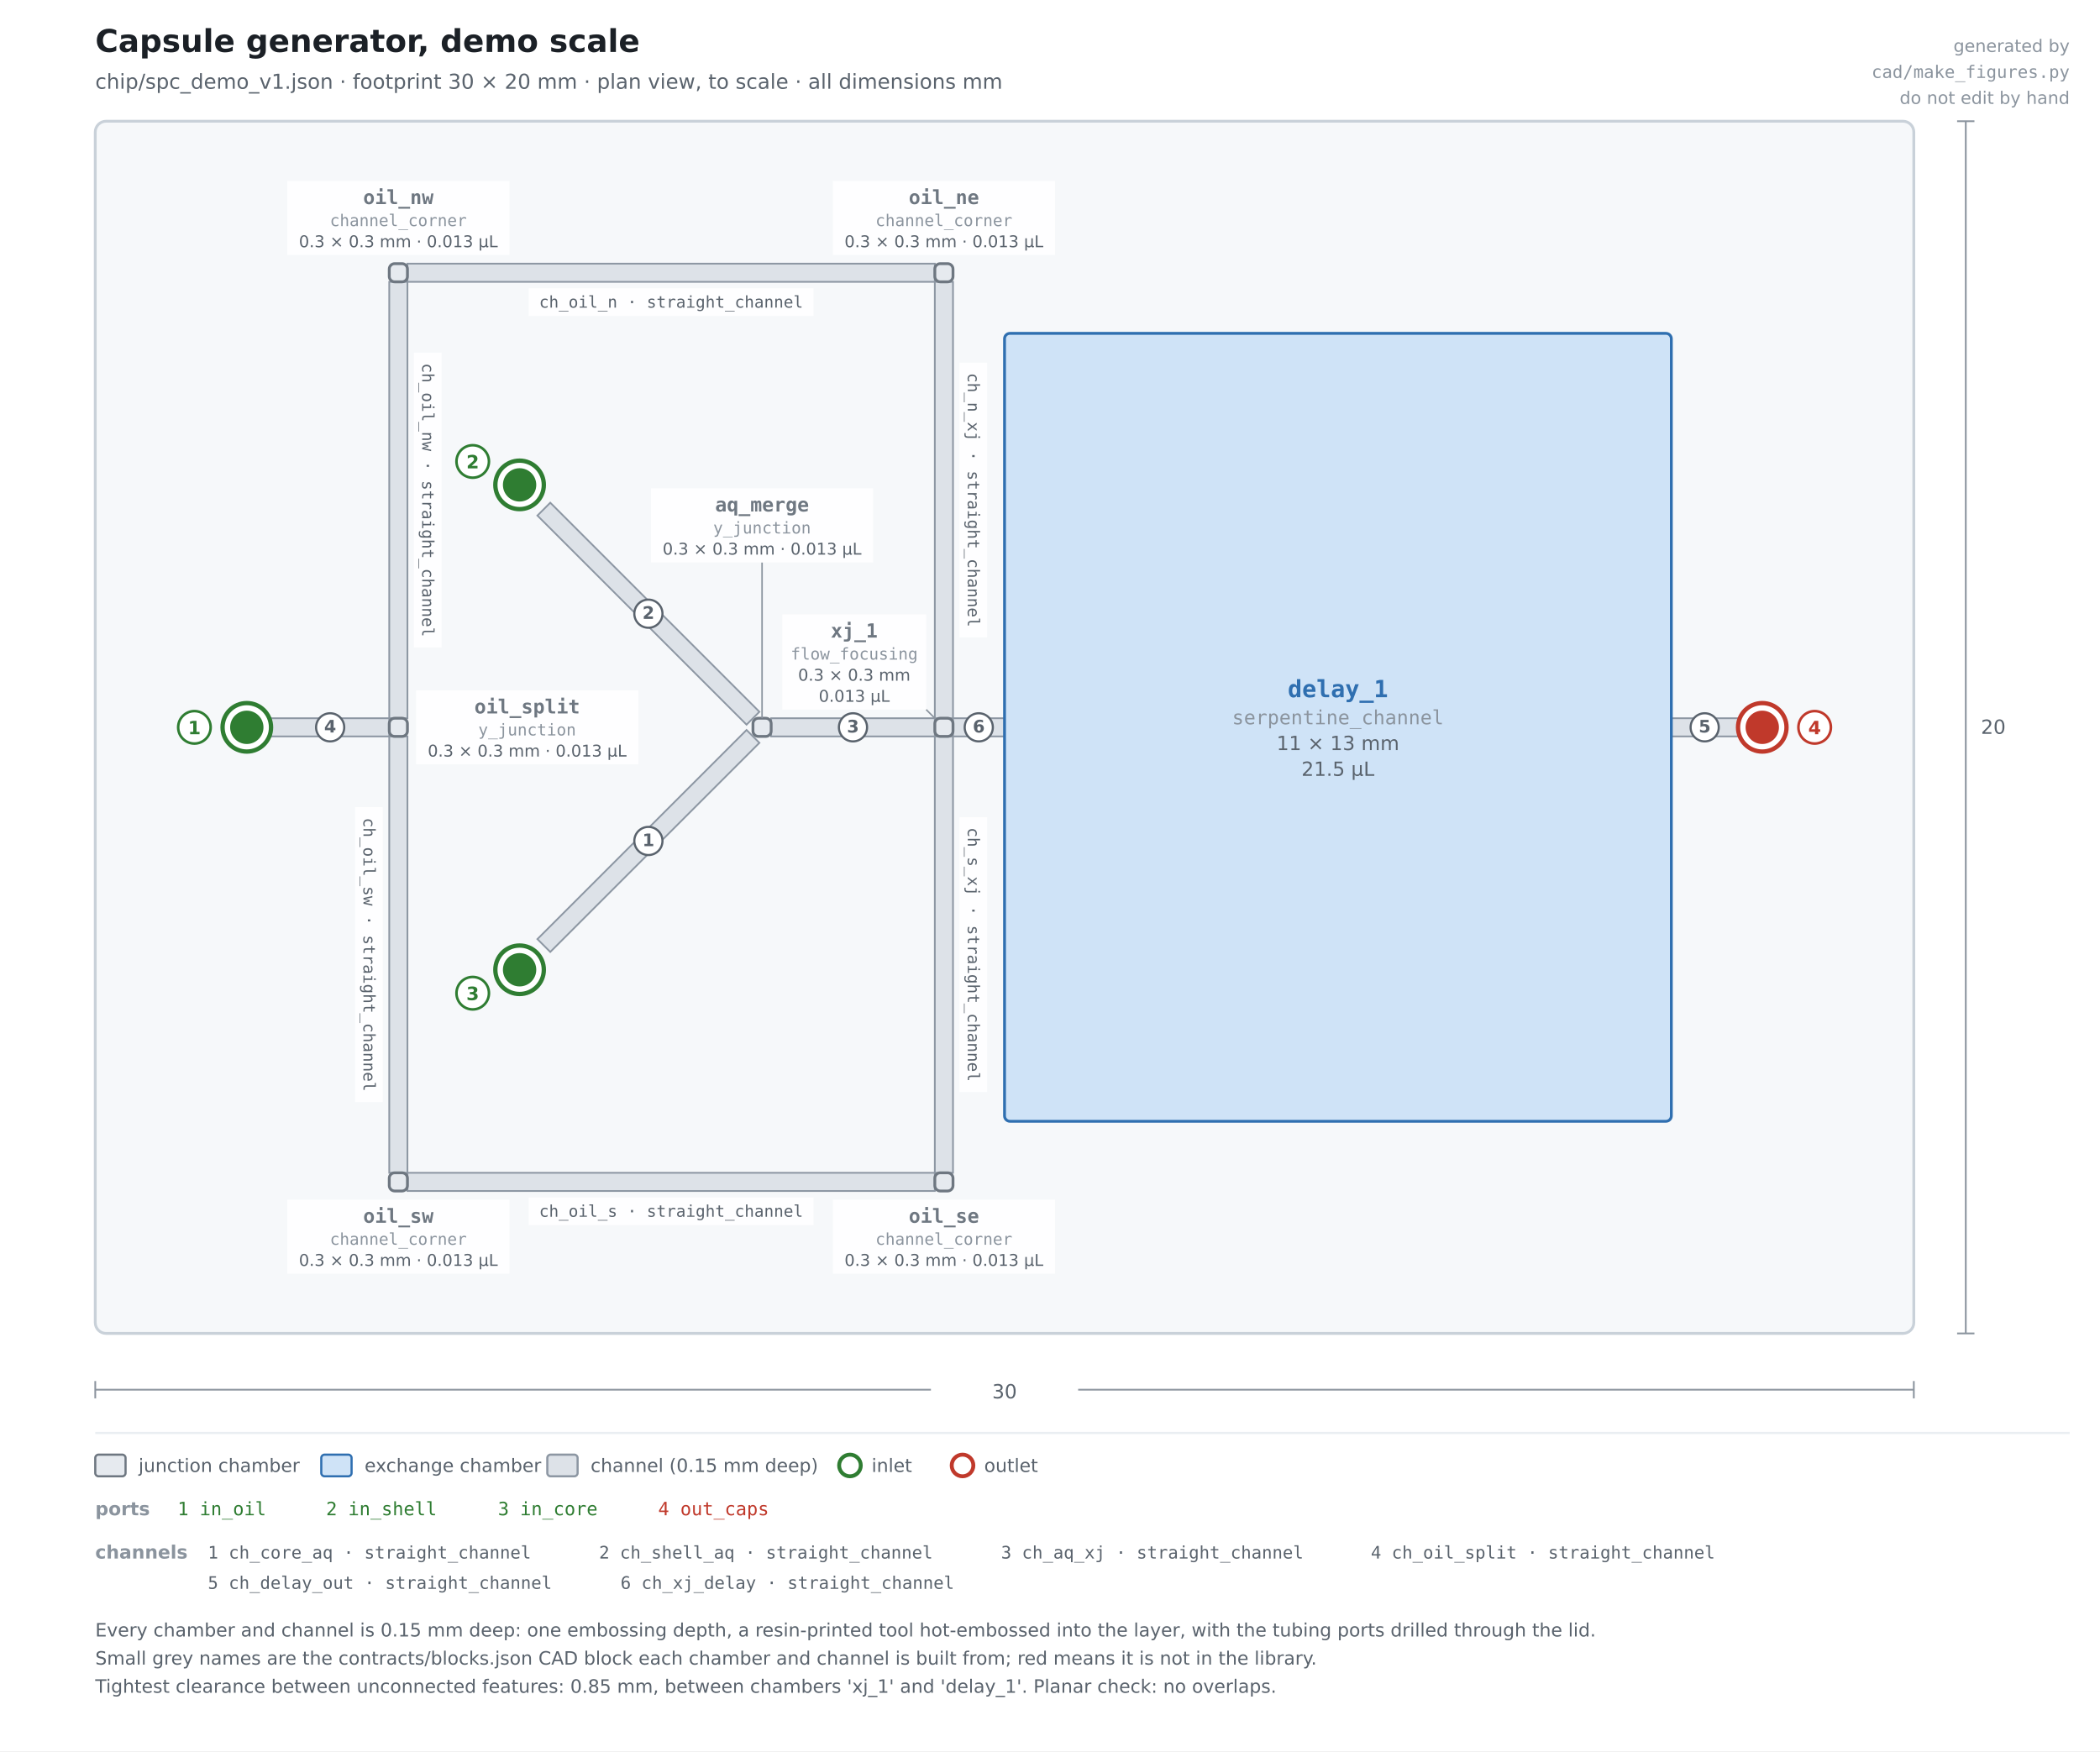
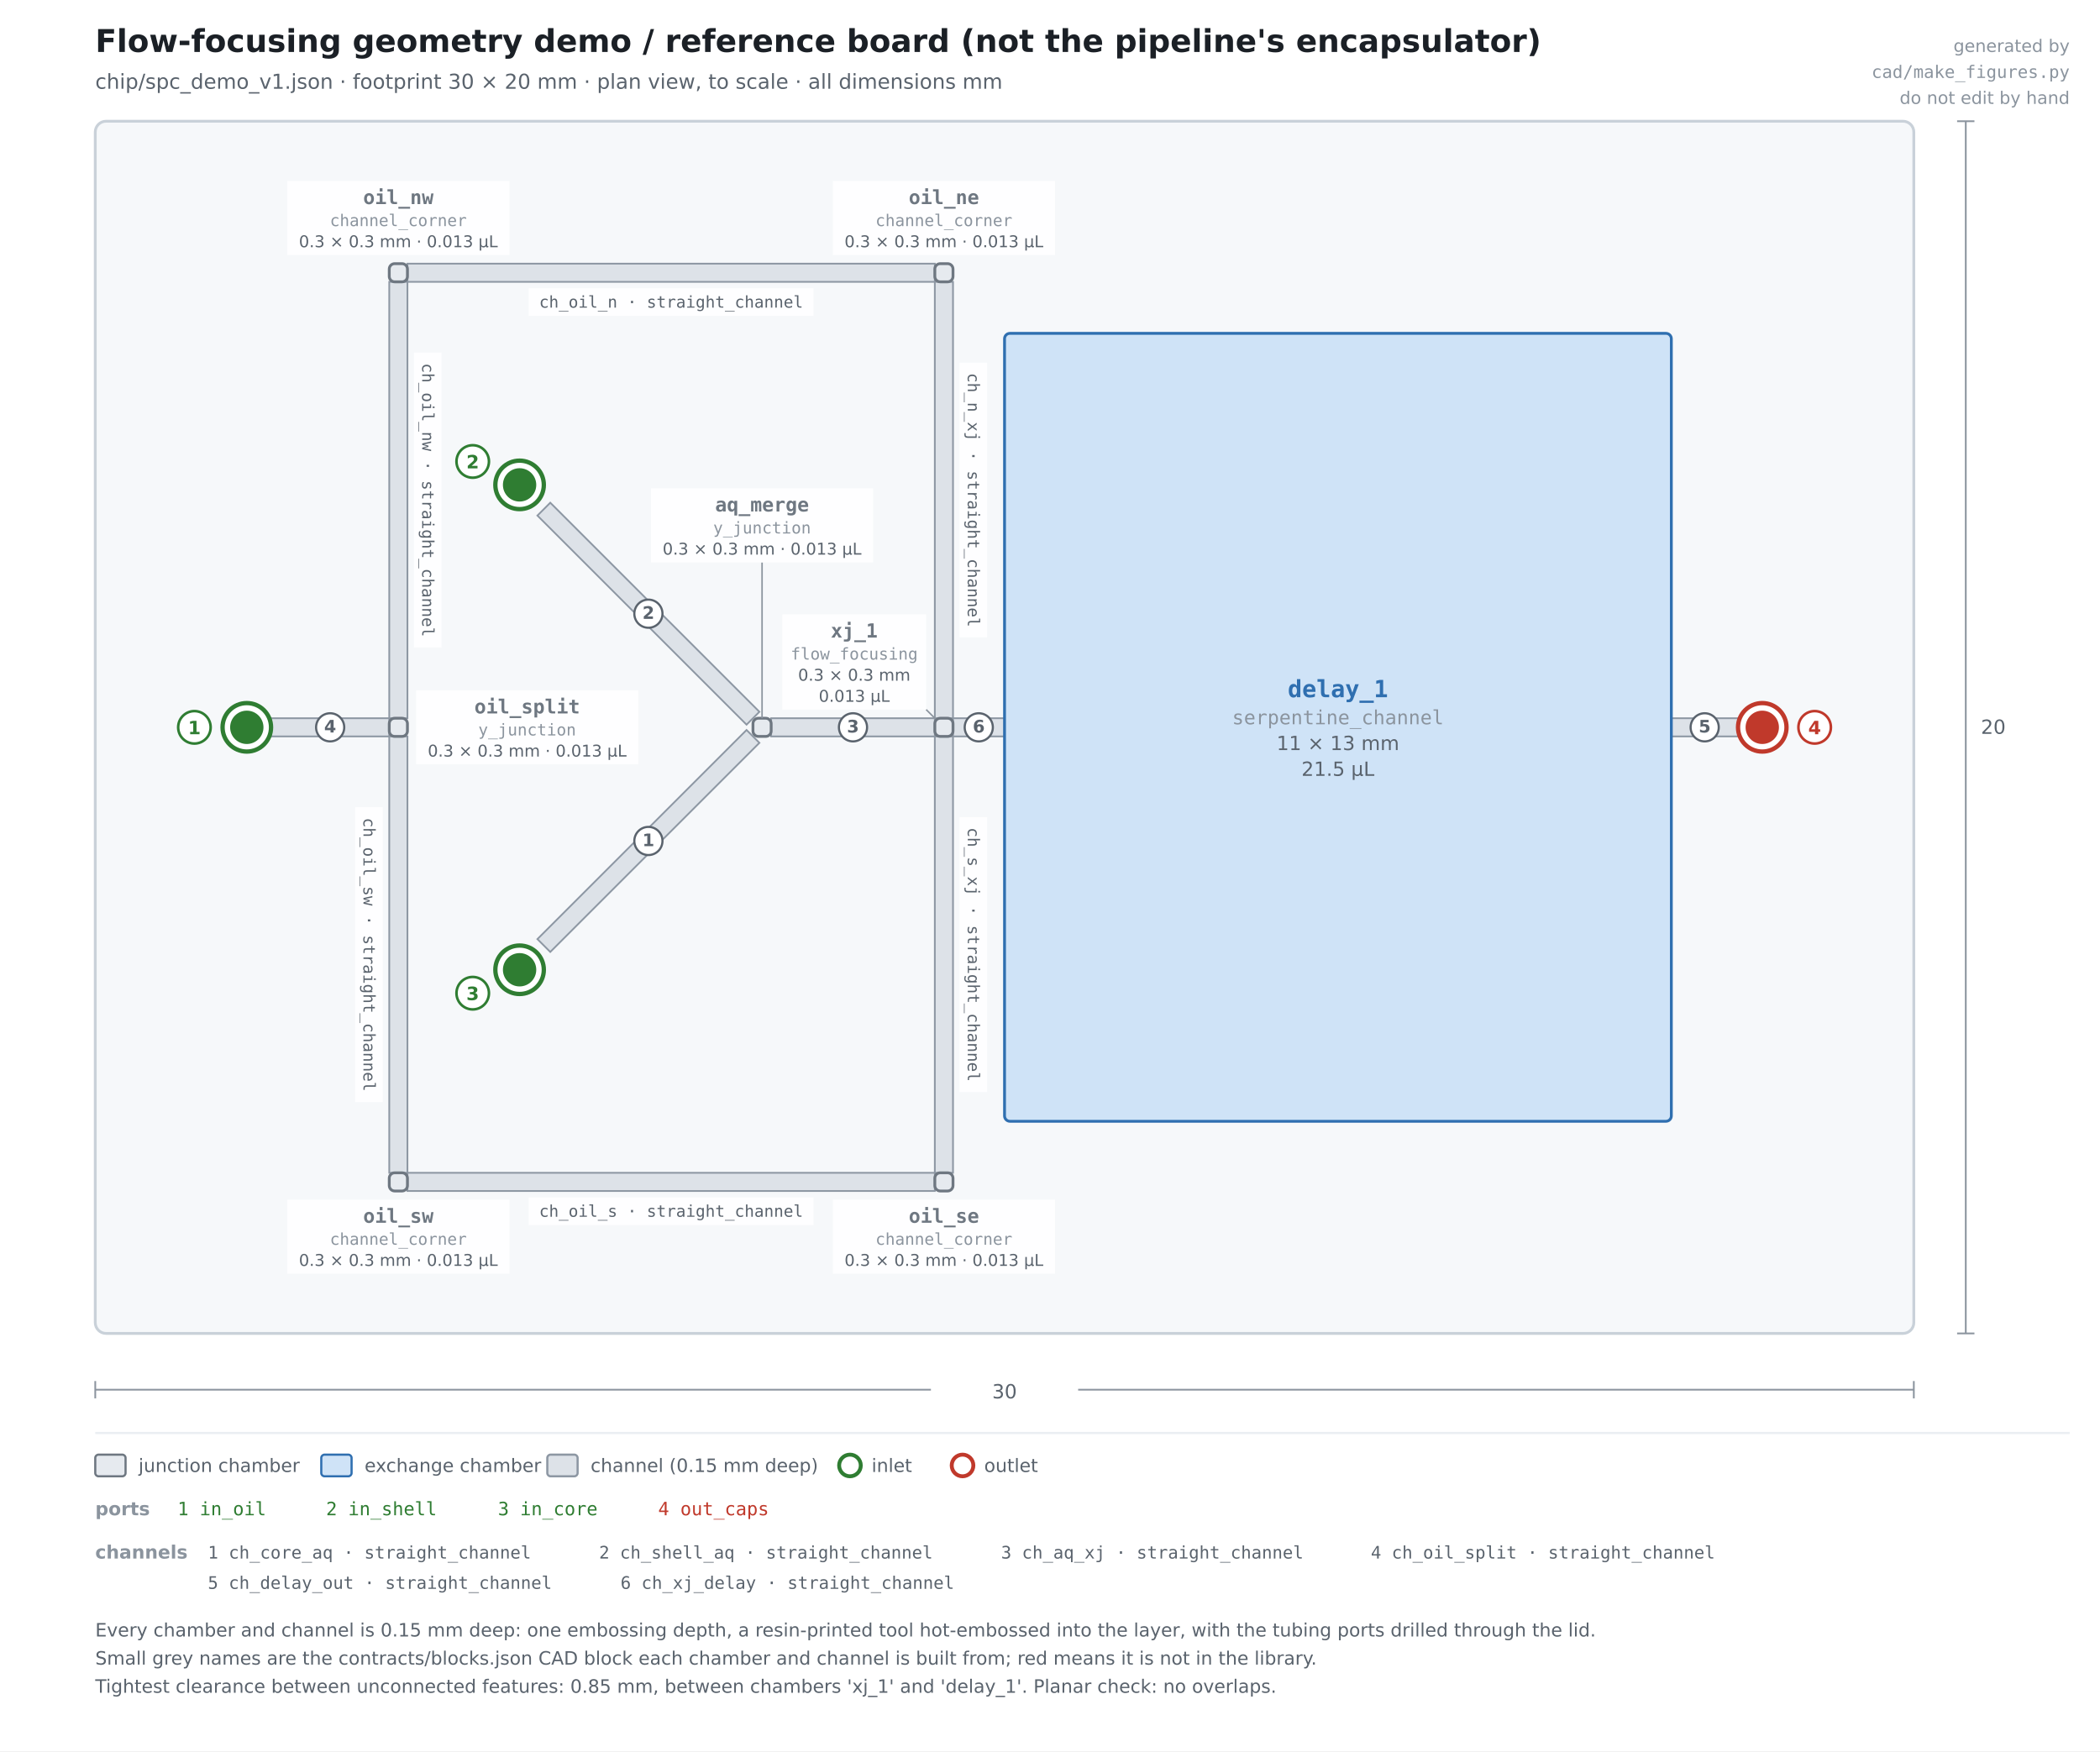
<svg xmlns="http://www.w3.org/2000/svg" width="970" height="809" viewBox="0 0 970 809" role="img" aria-label="spc_demo_v1: plan view">
  <rect width="970" height="809" fill="#ffffff" />
-   <text x="44" y="24" font-family="DejaVu Sans, Helvetica, Arial, sans-serif" font-size="14.5" fill="#1b2026" text-anchor="start" font-weight="bold">Capsule generator, demo scale</text>
+   <text x="44" y="24" font-family="DejaVu Sans, Helvetica, Arial, sans-serif" font-size="14.5" fill="#1b2026" text-anchor="start" font-weight="bold">Flow-focusing geometry demo / reference board (not the pipeline's encapsulator)</text>
  <text x="44" y="41" font-family="DejaVu Sans, Helvetica, Arial, sans-serif" font-size="9.5" fill="#5a636d" text-anchor="start">chip/spc_demo_v1.json   ·   footprint 30 × 20 mm   ·   plan view, to scale   ·   all dimensions mm</text>
  <text x="956" y="24" font-family="DejaVu Sans, Helvetica, Arial, sans-serif" font-size="8" fill="#8b949e" text-anchor="end">generated by</text>
  <text x="956" y="36" font-family="ui-monospace, SFMono-Regular, Menlo, monospace" font-size="8" fill="#8b949e" text-anchor="end">cad/make_figures.py</text>
  <text x="956" y="48" font-family="DejaVu Sans, Helvetica, Arial, sans-serif" font-size="8" fill="#8b949e" text-anchor="end">do not edit by hand</text>
  <rect x="44" y="56" width="840" height="560" fill="#f6f8fa" stroke="#c9d1d9" stroke-width="1.3" rx="5" />
  <polygon points="125.2,331.8 179.8,331.8 179.8,340.2 125.2,340.2" fill="#dde2e8" stroke="#8d97a3" stroke-width="0.8" />
  <polygon points="179.8,331.8 179.8,130.2 188.2,130.2 188.2,331.8" fill="#dde2e8" stroke="#8d97a3" stroke-width="0.8" />
  <polygon points="188.2,121.8 431.8,121.8 431.8,130.2 188.2,130.2" fill="#dde2e8" stroke="#8d97a3" stroke-width="0.8" />
  <polygon points="440.2,130.2 440.2,331.8 431.8,331.8 431.8,130.2" fill="#dde2e8" stroke="#8d97a3" stroke-width="0.8" />
  <polygon points="188.2,340.2 188.2,541.8 179.8,541.8 179.8,340.2" fill="#dde2e8" stroke="#8d97a3" stroke-width="0.8" />
  <polygon points="188.2,541.8 431.8,541.8 431.8,550.2 188.2,550.2" fill="#dde2e8" stroke="#8d97a3" stroke-width="0.8" />
  <polygon points="431.8,541.8 431.8,340.2 440.2,340.2 440.2,541.8" fill="#dde2e8" stroke="#8d97a3" stroke-width="0.8" />
  <polygon points="254.17,232.23 350.77,328.83 344.83,334.77 248.23,238.17" fill="#dde2e8" stroke="#8d97a3" stroke-width="0.8" />
  <polygon points="248.23,433.83 344.83,337.23 350.77,343.17 254.17,439.77" fill="#dde2e8" stroke="#8d97a3" stroke-width="0.8" />
  <polygon points="356.2,331.8 431.8,331.8 431.8,340.2 356.2,340.2" fill="#dde2e8" stroke="#8d97a3" stroke-width="0.8" />
  <polygon points="440.2,331.8 464,331.8 464,340.2 440.2,340.2" fill="#dde2e8" stroke="#8d97a3" stroke-width="0.8" />
  <polygon points="772,331.8 802.8,331.8 802.8,340.2 772,340.2" fill="#dde2e8" stroke="#8d97a3" stroke-width="0.8" />
  <rect x="179.8" y="331.8" width="8.4" height="8.4" fill="#e6eaef" stroke="#6e7781" stroke-width="1.3" rx="2.5" />
  <rect x="179.8" y="121.8" width="8.4" height="8.4" fill="#e6eaef" stroke="#6e7781" stroke-width="1.3" rx="2.5" />
  <rect x="431.8" y="121.8" width="8.4" height="8.4" fill="#e6eaef" stroke="#6e7781" stroke-width="1.3" rx="2.5" />
  <rect x="179.8" y="541.8" width="8.4" height="8.4" fill="#e6eaef" stroke="#6e7781" stroke-width="1.3" rx="2.5" />
  <rect x="431.8" y="541.8" width="8.4" height="8.4" fill="#e6eaef" stroke="#6e7781" stroke-width="1.3" rx="2.5" />
  <rect x="347.8" y="331.8" width="8.4" height="8.4" fill="#e6eaef" stroke="#6e7781" stroke-width="1.3" rx="2.5" />
  <rect x="431.8" y="331.8" width="8.4" height="8.4" fill="#e6eaef" stroke="#6e7781" stroke-width="1.3" rx="2.5" />
  <rect x="464" y="154" width="308" height="364" fill="#cfe3f7" stroke="#2f6fb0" stroke-width="1.3" rx="2.5" />
  <text x="618" y="322.1" font-family="ui-monospace, SFMono-Regular, Menlo, monospace" font-size="11" fill="#2f6fb0" text-anchor="middle" font-weight="bold">delay_1</text>
  <text x="618" y="334.6" font-family="ui-monospace, SFMono-Regular, Menlo, monospace" font-size="9.02" fill="#8b949e" text-anchor="middle">serpentine_channel</text>
  <text x="618" y="346.51" font-family="DejaVu Sans, Helvetica, Arial, sans-serif" font-size="9.02" fill="#5a636d" text-anchor="middle">11 × 13 mm</text>
  <text x="618" y="358.41" font-family="DejaVu Sans, Helvetica, Arial, sans-serif" font-size="9.02" fill="#5a636d" text-anchor="middle">21.5 µL</text>
  <line x1="352" y1="259.8" x2="352" y2="331.8" stroke="#8b949e" stroke-width="0.7" />
  <line x1="427.8" y1="327.8" x2="431.8" y2="331.8" stroke="#8b949e" stroke-width="0.7" />
  <rect x="192.2" y="318.9" width="102.6" height="34.2" fill="#ffffff" stroke="none" opacity="0.92" />
  <text x="243.5" y="329.58" font-family="ui-monospace, SFMono-Regular, Menlo, monospace" font-size="9" fill="#6e7781" text-anchor="middle" font-weight="bold">oil_split</text>
  <text x="243.5" y="339.75" font-family="ui-monospace, SFMono-Regular, Menlo, monospace" font-size="7.5" fill="#8b949e" text-anchor="middle">y_junction</text>
  <text x="243.5" y="349.5" font-family="DejaVu Sans, Helvetica, Arial, sans-serif" font-size="7.5" fill="#5a636d" text-anchor="middle">0.3 × 0.3 mm · 0.013 µL</text>
  <rect x="132.7" y="83.6" width="102.6" height="34.2" fill="#ffffff" stroke="none" opacity="0.92" />
  <text x="184" y="94.28" font-family="ui-monospace, SFMono-Regular, Menlo, monospace" font-size="9" fill="#6e7781" text-anchor="middle" font-weight="bold">oil_nw</text>
  <text x="184" y="104.45" font-family="ui-monospace, SFMono-Regular, Menlo, monospace" font-size="7.5" fill="#8b949e" text-anchor="middle">channel_corner</text>
  <text x="184" y="114.2" font-family="DejaVu Sans, Helvetica, Arial, sans-serif" font-size="7.5" fill="#5a636d" text-anchor="middle">0.3 × 0.3 mm · 0.013 µL</text>
  <rect x="132.7" y="554.2" width="102.6" height="34.2" fill="#ffffff" stroke="none" opacity="0.92" />
  <text x="184" y="564.88" font-family="ui-monospace, SFMono-Regular, Menlo, monospace" font-size="9" fill="#6e7781" text-anchor="middle" font-weight="bold">oil_sw</text>
  <text x="184" y="575.05" font-family="ui-monospace, SFMono-Regular, Menlo, monospace" font-size="7.5" fill="#8b949e" text-anchor="middle">channel_corner</text>
  <text x="184" y="584.8" font-family="DejaVu Sans, Helvetica, Arial, sans-serif" font-size="7.5" fill="#5a636d" text-anchor="middle">0.3 × 0.3 mm · 0.013 µL</text>
  <rect x="384.7" y="83.6" width="102.6" height="34.2" fill="#ffffff" stroke="none" opacity="0.92" />
  <text x="436" y="94.28" font-family="ui-monospace, SFMono-Regular, Menlo, monospace" font-size="9" fill="#6e7781" text-anchor="middle" font-weight="bold">oil_ne</text>
  <text x="436" y="104.45" font-family="ui-monospace, SFMono-Regular, Menlo, monospace" font-size="7.5" fill="#8b949e" text-anchor="middle">channel_corner</text>
  <text x="436" y="114.2" font-family="DejaVu Sans, Helvetica, Arial, sans-serif" font-size="7.5" fill="#5a636d" text-anchor="middle">0.3 × 0.3 mm · 0.013 µL</text>
  <rect x="384.7" y="554.2" width="102.6" height="34.2" fill="#ffffff" stroke="none" opacity="0.92" />
  <text x="436" y="564.88" font-family="ui-monospace, SFMono-Regular, Menlo, monospace" font-size="9" fill="#6e7781" text-anchor="middle" font-weight="bold">oil_se</text>
  <text x="436" y="575.05" font-family="ui-monospace, SFMono-Regular, Menlo, monospace" font-size="7.5" fill="#8b949e" text-anchor="middle">channel_corner</text>
  <text x="436" y="584.8" font-family="DejaVu Sans, Helvetica, Arial, sans-serif" font-size="7.5" fill="#5a636d" text-anchor="middle">0.3 × 0.3 mm · 0.013 µL</text>
  <rect x="300.7" y="225.6" width="102.6" height="34.2" fill="#ffffff" stroke="none" opacity="0.92" />
  <text x="352" y="236.28" font-family="ui-monospace, SFMono-Regular, Menlo, monospace" font-size="9" fill="#6e7781" text-anchor="middle" font-weight="bold">aq_merge</text>
  <text x="352" y="246.45" font-family="ui-monospace, SFMono-Regular, Menlo, monospace" font-size="7.5" fill="#8b949e" text-anchor="middle">y_junction</text>
  <text x="352" y="256.2" font-family="DejaVu Sans, Helvetica, Arial, sans-serif" font-size="7.5" fill="#5a636d" text-anchor="middle">0.3 × 0.3 mm · 0.013 µL</text>
  <rect x="361.35" y="283.85" width="66.45" height="43.95" fill="#ffffff" stroke="none" opacity="0.92" />
  <text x="394.58" y="294.53" font-family="ui-monospace, SFMono-Regular, Menlo, monospace" font-size="9" fill="#6e7781" text-anchor="middle" font-weight="bold">xj_1</text>
  <text x="394.58" y="304.7" font-family="ui-monospace, SFMono-Regular, Menlo, monospace" font-size="7.5" fill="#8b949e" text-anchor="middle">flow_focusing</text>
  <text x="394.58" y="314.45" font-family="DejaVu Sans, Helvetica, Arial, sans-serif" font-size="7.5" fill="#5a636d" text-anchor="middle">0.3 × 0.3 mm</text>
  <text x="394.58" y="324.2" font-family="DejaVu Sans, Helvetica, Arial, sans-serif" font-size="7.5" fill="#5a636d" text-anchor="middle">0.013 µL</text>
  <polygon points="244.22,133.2 375.77,133.2 375.77,145.95 244.22,145.95" fill="#ffffff" stroke="none" opacity="0.92" />
  <text x="310" y="142.12" font-family="ui-monospace, SFMono-Regular, Menlo, monospace" font-size="7.5" fill="#5a636d" text-anchor="middle">ch_oil_n · straight_channel</text>
  <polygon points="244.22,553.2 375.77,553.2 375.77,565.95 244.22,565.95" fill="#ffffff" stroke="none" opacity="0.92" />
  <text x="310" y="562.12" font-family="ui-monospace, SFMono-Regular, Menlo, monospace" font-size="7.5" fill="#5a636d" text-anchor="middle">ch_oil_s · straight_channel</text>
  <polygon points="176.8,372.9 176.8,509.1 164.05,509.1 164.05,372.9" fill="#ffffff" stroke="none" opacity="0.92" />
  <text x="170.43" y="443.55" font-family="ui-monospace, SFMono-Regular, Menlo, monospace" font-size="7.5" fill="#5a636d" text-anchor="middle" transform="rotate(90 170.43 441)">ch_oil_sw · straight_channel</text>
  <polygon points="455.95,377.55 455.95,504.45 443.2,504.45 443.2,377.55" fill="#ffffff" stroke="none" opacity="0.92" />
  <text x="449.57" y="443.55" font-family="ui-monospace, SFMono-Regular, Menlo, monospace" font-size="7.5" fill="#5a636d" text-anchor="middle" transform="rotate(90 449.57 441)">ch_s_xj · straight_channel</text>
  <polygon points="203.95,162.9 203.95,299.1 191.2,299.1 191.2,162.9" fill="#ffffff" stroke="none" opacity="0.92" />
  <text x="197.57" y="233.55" font-family="ui-monospace, SFMono-Regular, Menlo, monospace" font-size="7.5" fill="#5a636d" text-anchor="middle" transform="rotate(90 197.57 231)">ch_oil_nw · straight_channel</text>
  <polygon points="455.95,167.55 455.95,294.45 443.2,294.45 443.2,167.55" fill="#ffffff" stroke="none" opacity="0.92" />
  <text x="449.57" y="233.55" font-family="ui-monospace, SFMono-Regular, Menlo, monospace" font-size="7.5" fill="#5a636d" text-anchor="middle" transform="rotate(90 449.57 231)">ch_n_xj · straight_channel</text>
  <circle cx="114" cy="336" r="11.2" fill="#ffffff" stroke="#2f7d32" stroke-width="2" />
  <circle cx="114" cy="336" r="7.7" fill="#2f7d32" stroke="none" />
  <circle cx="89.8" cy="336" r="7.5" fill="#ffffff" stroke="#2f7d32" stroke-width="1.2" />
  <text x="89.8" y="339.2" font-family="DejaVu Sans, Helvetica, Arial, sans-serif" font-size="8.5" fill="#2f7d32" text-anchor="middle" font-weight="bold">1</text>
  <circle cx="240" cy="224" r="11.2" fill="#ffffff" stroke="#2f7d32" stroke-width="2" />
  <circle cx="240" cy="224" r="7.7" fill="#2f7d32" stroke="none" />
  <circle cx="218.35" cy="213.18" r="7.5" fill="#ffffff" stroke="#2f7d32" stroke-width="1.2" />
  <text x="218.35" y="216.38" font-family="DejaVu Sans, Helvetica, Arial, sans-serif" font-size="8.5" fill="#2f7d32" text-anchor="middle" font-weight="bold">2</text>
  <circle cx="240" cy="448" r="11.2" fill="#ffffff" stroke="#2f7d32" stroke-width="2" />
  <circle cx="240" cy="448" r="7.7" fill="#2f7d32" stroke="none" />
  <circle cx="218.35" cy="458.82" r="7.5" fill="#ffffff" stroke="#2f7d32" stroke-width="1.2" />
  <text x="218.35" y="462.02" font-family="DejaVu Sans, Helvetica, Arial, sans-serif" font-size="8.5" fill="#2f7d32" text-anchor="middle" font-weight="bold">3</text>
  <circle cx="814" cy="336" r="11.2" fill="#ffffff" stroke="#c0392b" stroke-width="2" />
  <circle cx="814" cy="336" r="7.7" fill="#c0392b" stroke="none" />
  <circle cx="838.2" cy="336" r="7.5" fill="#ffffff" stroke="#c0392b" stroke-width="1.2" />
  <text x="838.2" y="339.2" font-family="DejaVu Sans, Helvetica, Arial, sans-serif" font-size="8.5" fill="#c0392b" text-anchor="middle" font-weight="bold">4</text>
  <circle cx="299.5" cy="388.5" r="6.5" fill="#ffffff" stroke="#5a636d" stroke-width="1" />
  <text x="299.5" y="390.9" font-family="DejaVu Sans, Helvetica, Arial, sans-serif" font-size="8" fill="#5a636d" text-anchor="middle" font-weight="bold">1</text>
  <circle cx="299.5" cy="283.5" r="6.5" fill="#ffffff" stroke="#5a636d" stroke-width="1" />
  <text x="299.5" y="285.9" font-family="DejaVu Sans, Helvetica, Arial, sans-serif" font-size="8" fill="#5a636d" text-anchor="middle" font-weight="bold">2</text>
  <circle cx="394" cy="336" r="6.5" fill="#ffffff" stroke="#5a636d" stroke-width="1" />
  <text x="394" y="338.4" font-family="DejaVu Sans, Helvetica, Arial, sans-serif" font-size="8" fill="#5a636d" text-anchor="middle" font-weight="bold">3</text>
  <circle cx="152.5" cy="336" r="6.5" fill="#ffffff" stroke="#5a636d" stroke-width="1" />
  <text x="152.5" y="338.4" font-family="DejaVu Sans, Helvetica, Arial, sans-serif" font-size="8" fill="#5a636d" text-anchor="middle" font-weight="bold">4</text>
  <circle cx="787.4" cy="336" r="6.5" fill="#ffffff" stroke="#5a636d" stroke-width="1" />
  <text x="787.4" y="338.4" font-family="DejaVu Sans, Helvetica, Arial, sans-serif" font-size="8" fill="#5a636d" text-anchor="middle" font-weight="bold">5</text>
  <circle cx="452.1" cy="336" r="6.5" fill="#ffffff" stroke="#5a636d" stroke-width="1" />
  <text x="452.1" y="338.4" font-family="DejaVu Sans, Helvetica, Arial, sans-serif" font-size="8" fill="#5a636d" text-anchor="middle" font-weight="bold">6</text>
  <line x1="44" y1="642" x2="884" y2="642" stroke="#8b949e" stroke-width="0.8" />
  <line x1="44" y1="638" x2="44" y2="646" stroke="#8b949e" stroke-width="0.8" />
  <line x1="884" y1="638" x2="884" y2="646" stroke="#8b949e" stroke-width="0.8" />
  <rect x="430" y="635" width="68" height="14" fill="#ffffff" stroke="none" />
  <text x="464" y="646" font-family="DejaVu Sans, Helvetica, Arial, sans-serif" font-size="9" fill="#5a636d" text-anchor="middle">30</text>
  <line x1="908" y1="56" x2="908" y2="616" stroke="#8b949e" stroke-width="0.8" />
  <line x1="904" y1="56" x2="912" y2="56" stroke="#8b949e" stroke-width="0.8" />
  <line x1="904" y1="616" x2="912" y2="616" stroke="#8b949e" stroke-width="0.8" />
  <text x="915" y="339" font-family="DejaVu Sans, Helvetica, Arial, sans-serif" font-size="9" fill="#5a636d" text-anchor="start">20</text>
  <line x1="44" y1="662" x2="956" y2="662" stroke="#eaeef2" stroke-width="1" />
  <rect x="44" y="672" width="14" height="10" fill="#e6eaef" stroke="#6e7781" stroke-width="1" rx="1.5" />
  <text x="64" y="680" font-family="DejaVu Sans, Helvetica, Arial, sans-serif" font-size="8.5" fill="#5a636d" text-anchor="start">junction chamber</text>
  <rect x="148.4" y="672" width="14" height="10" fill="#cfe3f7" stroke="#2f6fb0" stroke-width="1" rx="1.5" />
  <text x="168.4" y="680" font-family="DejaVu Sans, Helvetica, Arial, sans-serif" font-size="8.5" fill="#5a636d" text-anchor="start">exchange chamber</text>
  <rect x="252.8" y="672" width="14" height="10" fill="#dde2e8" stroke="#8d97a3" stroke-width="1" rx="1.5" />
  <text x="272.8" y="680" font-family="DejaVu Sans, Helvetica, Arial, sans-serif" font-size="8.5" fill="#5a636d" text-anchor="start">channel (0.15 mm deep)</text>
  <circle cx="392.6" cy="677" r="5" fill="#ffffff" stroke="#2f7d32" stroke-width="1.8" />
  <text x="402.6" y="680" font-family="DejaVu Sans, Helvetica, Arial, sans-serif" font-size="8.5" fill="#5a636d" text-anchor="start">inlet</text>
  <circle cx="444.6" cy="677" r="5" fill="#ffffff" stroke="#c0392b" stroke-width="1.8" />
  <text x="454.6" y="680" font-family="DejaVu Sans, Helvetica, Arial, sans-serif" font-size="8.5" fill="#5a636d" text-anchor="start">outlet</text>
  <text x="44" y="700" font-family="DejaVu Sans, Helvetica, Arial, sans-serif" font-size="8.5" fill="#8b949e" text-anchor="start" font-weight="bold">ports</text>
  <text x="82" y="700" font-family="ui-monospace, SFMono-Regular, Menlo, monospace" font-size="8.5" fill="#2f7d32" text-anchor="start">1  in_oil</text>
  <text x="150.6" y="700" font-family="ui-monospace, SFMono-Regular, Menlo, monospace" font-size="8.5" fill="#2f7d32" text-anchor="start">2  in_shell</text>
  <text x="230" y="700" font-family="ui-monospace, SFMono-Regular, Menlo, monospace" font-size="8.5" fill="#2f7d32" text-anchor="start">3  in_core</text>
  <text x="304" y="700" font-family="ui-monospace, SFMono-Regular, Menlo, monospace" font-size="8.5" fill="#c0392b" text-anchor="start">4  out_caps</text>
  <text x="44" y="720" font-family="DejaVu Sans, Helvetica, Arial, sans-serif" font-size="8.5" fill="#8b949e" text-anchor="start" font-weight="bold">channels</text>
  <text x="96" y="720" font-family="ui-monospace, SFMono-Regular, Menlo, monospace" font-size="8" fill="#5a636d" text-anchor="start">1  ch_core_aq · straight_channel</text>
  <text x="276.72" y="720" font-family="ui-monospace, SFMono-Regular, Menlo, monospace" font-size="8" fill="#5a636d" text-anchor="start">2  ch_shell_aq · straight_channel</text>
  <text x="462.4" y="720" font-family="ui-monospace, SFMono-Regular, Menlo, monospace" font-size="8" fill="#5a636d" text-anchor="start">3  ch_aq_xj · straight_channel</text>
  <text x="633.2" y="720" font-family="ui-monospace, SFMono-Regular, Menlo, monospace" font-size="8" fill="#5a636d" text-anchor="start">4  ch_oil_split · straight_channel</text>
  <text x="96" y="734" font-family="ui-monospace, SFMono-Regular, Menlo, monospace" font-size="8" fill="#5a636d" text-anchor="start">5  ch_delay_out · straight_channel</text>
  <text x="286.64" y="734" font-family="ui-monospace, SFMono-Regular, Menlo, monospace" font-size="8" fill="#5a636d" text-anchor="start">6  ch_xj_delay · straight_channel</text>
  <text x="44" y="756" font-family="DejaVu Sans, Helvetica, Arial, sans-serif" font-size="8.5" fill="#5a636d" text-anchor="start">Every chamber and channel is 0.15 mm deep: one embossing depth, a resin-printed tool hot-embossed into the layer, with the tubing ports drilled through the lid.</text>
  <text x="44" y="769" font-family="DejaVu Sans, Helvetica, Arial, sans-serif" font-size="8.5" fill="#5a636d" text-anchor="start">Small grey names are the contracts/blocks.json CAD block each chamber and channel is built from; red means it is not in the library.</text>
  <text x="44" y="782" font-family="DejaVu Sans, Helvetica, Arial, sans-serif" font-size="8.5" fill="#5a636d" text-anchor="start">Tightest clearance between unconnected features: 0.85 mm, between chambers 'xj_1' and 'delay_1'. Planar check: no overlaps.</text>
</svg>
